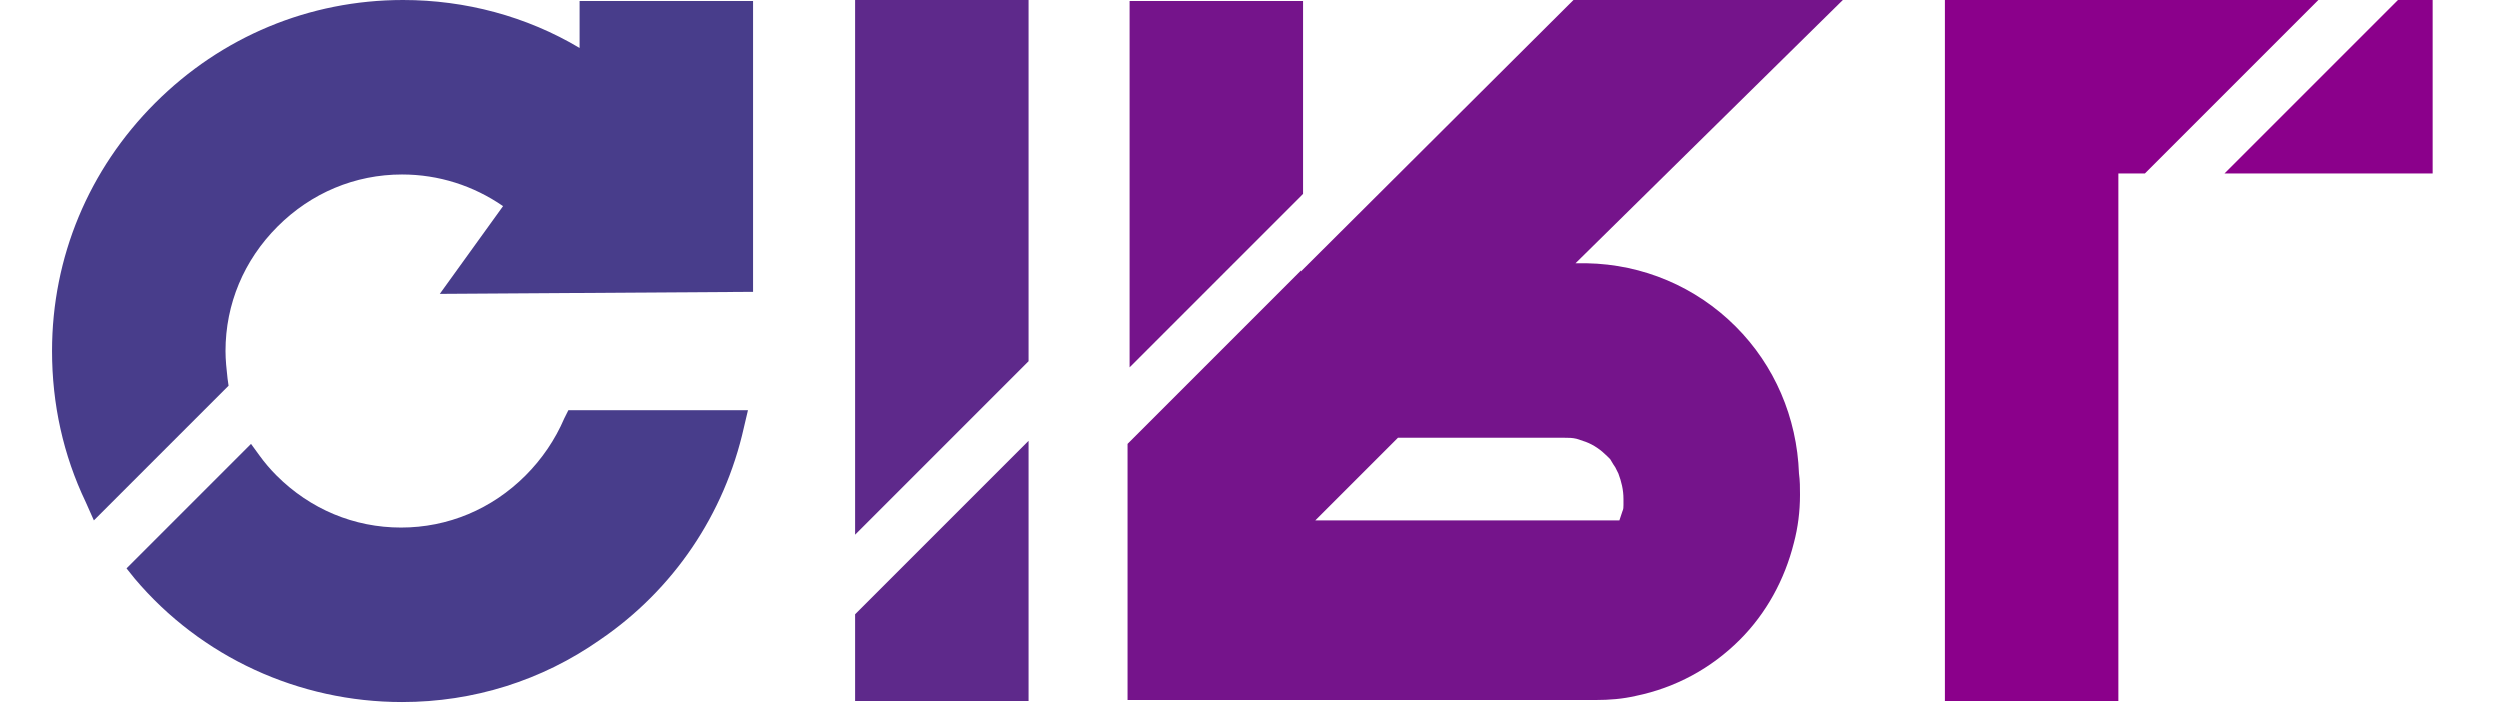
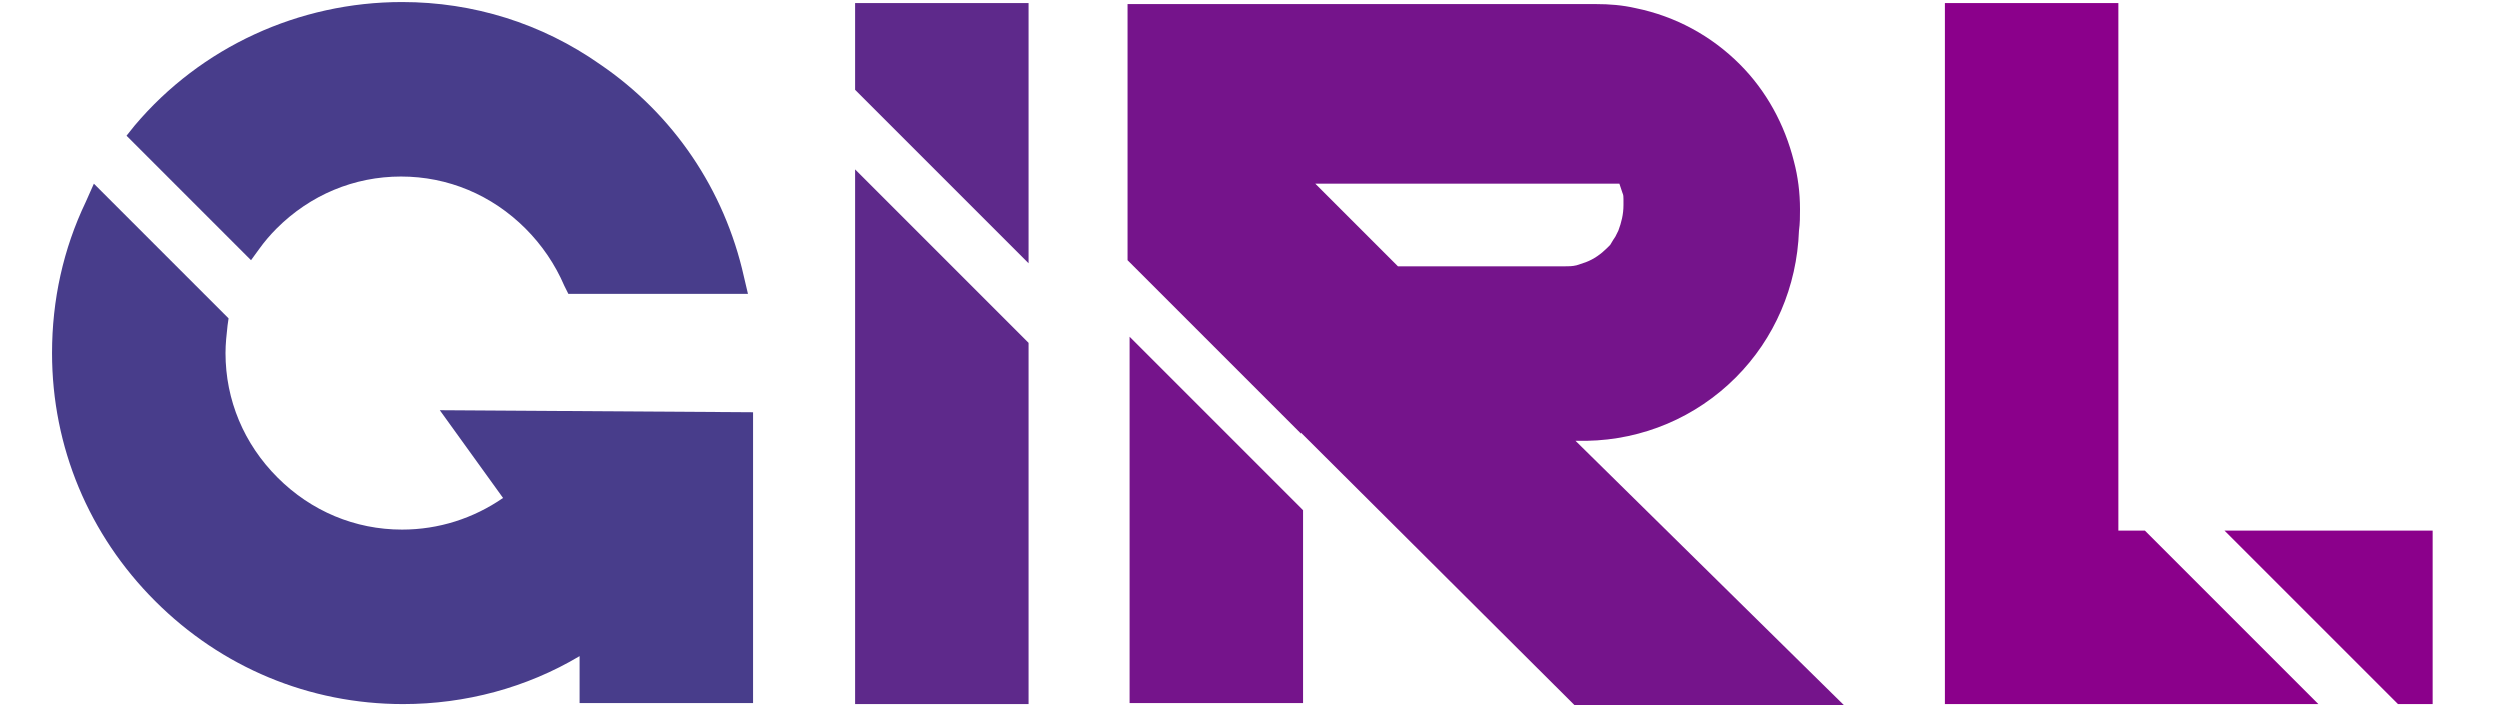
<svg xmlns="http://www.w3.org/2000/svg" width="2450" height="690">
-   <path d="M254 446l-8 -11l-122 122l8 10c65 77 161 121 262 121c70 0 137 -21 194 -61c72 -49 122 -123 141 -208l4 -17h-176l-4 8c-9 21 -22 40 -38 56c-33 33 -76 51 -122 51s-89 -18 -122 -51c-6 -6 -12 -13 -17 -20zM431 288l307 -2v-285h-170v46c-52 -31 -112 -47 -173 -47 c-92 0 -178 36 -243 101s-101 151 -101 243c0 52 11 102 33 148l8 18l132 -132l-1 -7c-1 -9 -2 -18 -2 -27c0 -46 18 -89 51 -122s76 -51 122 -51c36 0 70 11 99 31z" fill="#483D8B" />
-   <path d="M838 687h170v-255l-170 170v85zM838 0v524l170 -170v-354h-170z" fill="#5E298B" />
-   <path d="M1544 258l263 -259h-264l-4 4l-264 263v-1l-170 170v251h459c13 0 26 -1 39 -4c39 -8 74 -27 102 -55c26 -26 44 -59 53 -95c4 -15 6 -31 6 -47c0 -7 0 -14 -1 -21c-2 -55 -24 -106 -62 -144c-39 -39 -91 -61 -146 -62v0h-2h-9z M1532 427l1 2c4 0 8 0 12 1l9 3c8 3 15 8 21 14l3 3v0v0v0v0l3 5s0 0 2 3l3 6c3 8 5 16 5 25v3v3c0 2 0 4 -1 6l-3 9h-298 l81 -81h163z M1107 1v359l170 -170v-189h-170z" fill="#75148B" />
-   <path d="M2102 170l4 -4l166 -166h-366v687h170v-517h26zM2180 170h204v-170h-34z" fill="#8B008B" />
+   <g transform="scale(1, -1) translate(0, -690)">
+     <path d="M254 446l-8 -11l-122 122l8 10c65 77 161 121 262 121c70 0 137 -21 194 -61c72 -49 122 -123 141 -208l4 -17h-176l-4 8c-9 21 -22 40 -38 56c-33 33 -76 51 -122 51s-89 -18 -122 -51c-6 -6 -12 -13 -17 -20zM431 288l307 -2v-285h-170v46c-52 -31 -112 -47 -173 -47 c-92 0 -178 36 -243 101s-101 151 -101 243c0 52 11 102 33 148l8 18l132 -132l-1 -7c-1 -9 -2 -18 -2 -27c0 -46 18 -89 51 -122s76 -51 122 -51c36 0 70 11 99 31z" fill="#483D8B" />
+     <path d="M838 687h170v-255l-170 170v85zM838 0v524l170 -170v-354h-170z" fill="#5E298B" />
+     <path d="M1544 258l263 -259h-264l-4 4l-264 263v-1l-170 170v251h459c13 0 26 -1 39 -4c39 -8 74 -27 102 -55c26 -26 44 -59 53 -95c4 -15 6 -31 6 -47c0 -7 0 -14 -1 -21c-2 -55 -24 -106 -62 -144c-39 -39 -91 -61 -146 -62v0h-2h-9z M1532 427l1 2c4 0 8 0 12 1l9 3c8 3 15 8 21 14l3 3v0v0v0v0l3 5s0 0 2 3l3 6c3 8 5 16 5 25v3v3c0 2 0 4 -1 6l-3 9h-298 l81 -81h163z M1107 1v359l170 -170v-189h-170z" fill="#75148B" />
+     <path d="M2102 170l4 -4l166 -166h-366v687h170v-517h26zM2180 170h204v-170h-34z" fill="#8B008B" />
+   </g>
</svg>
